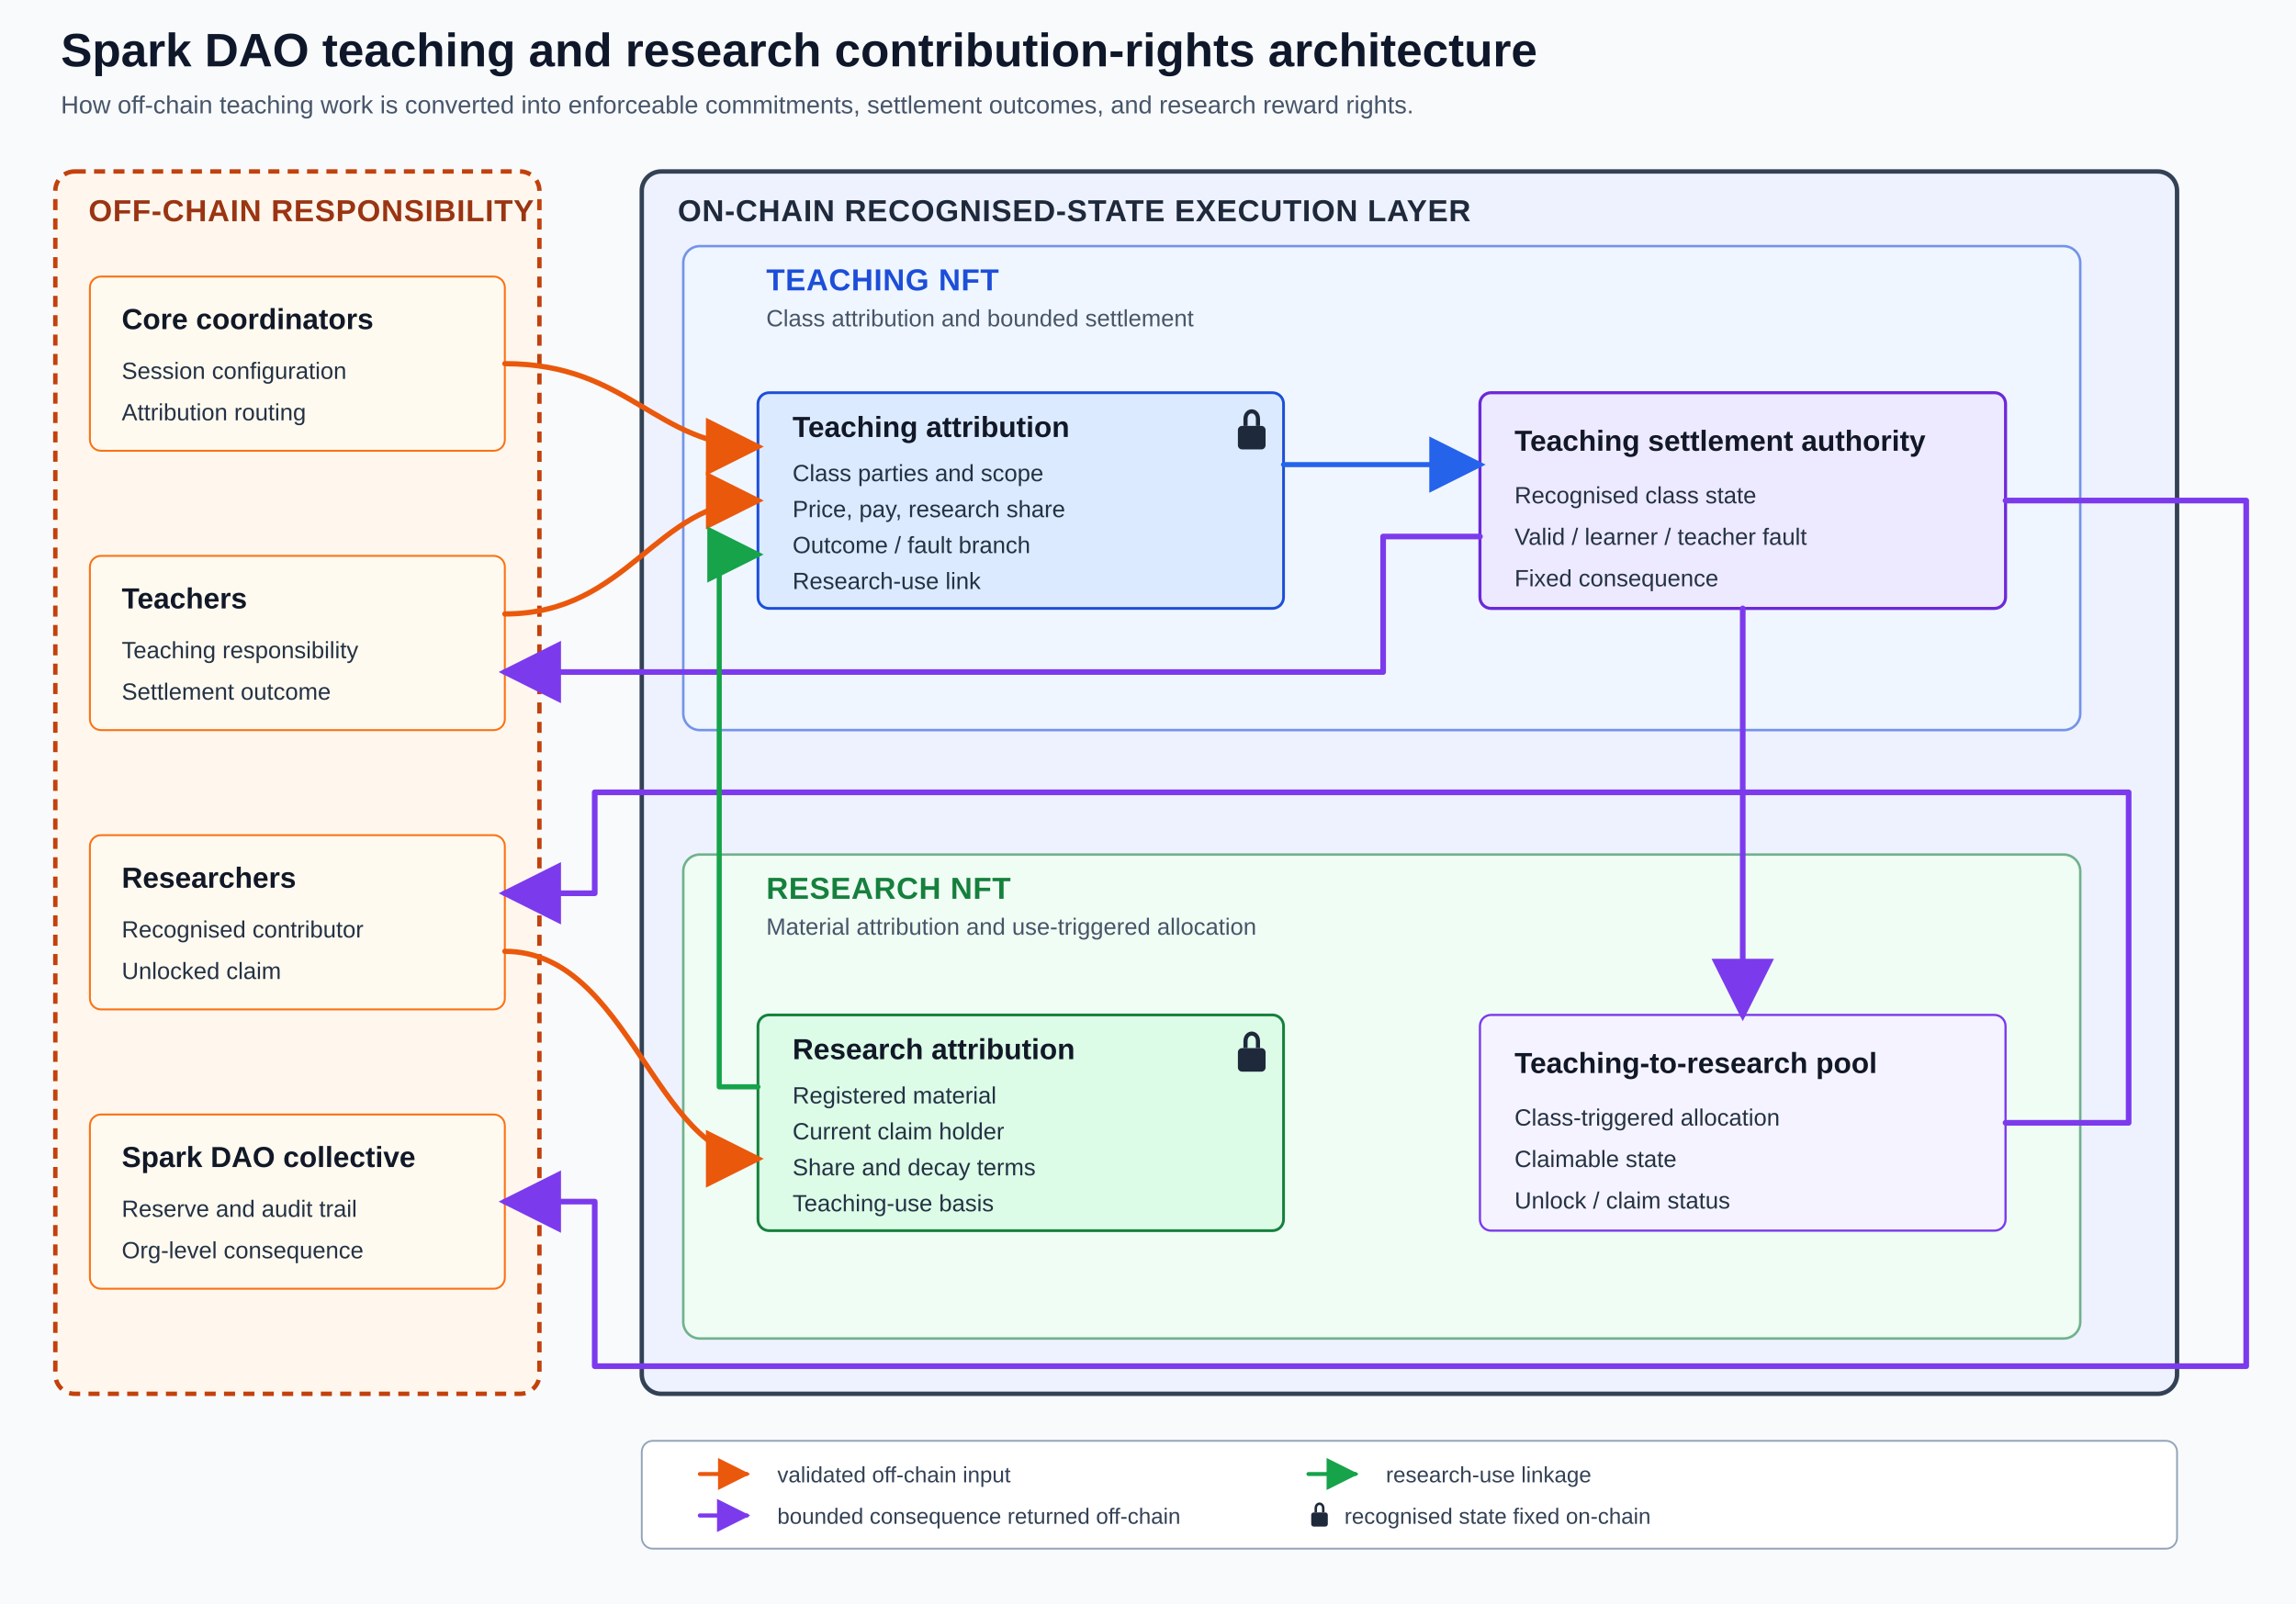
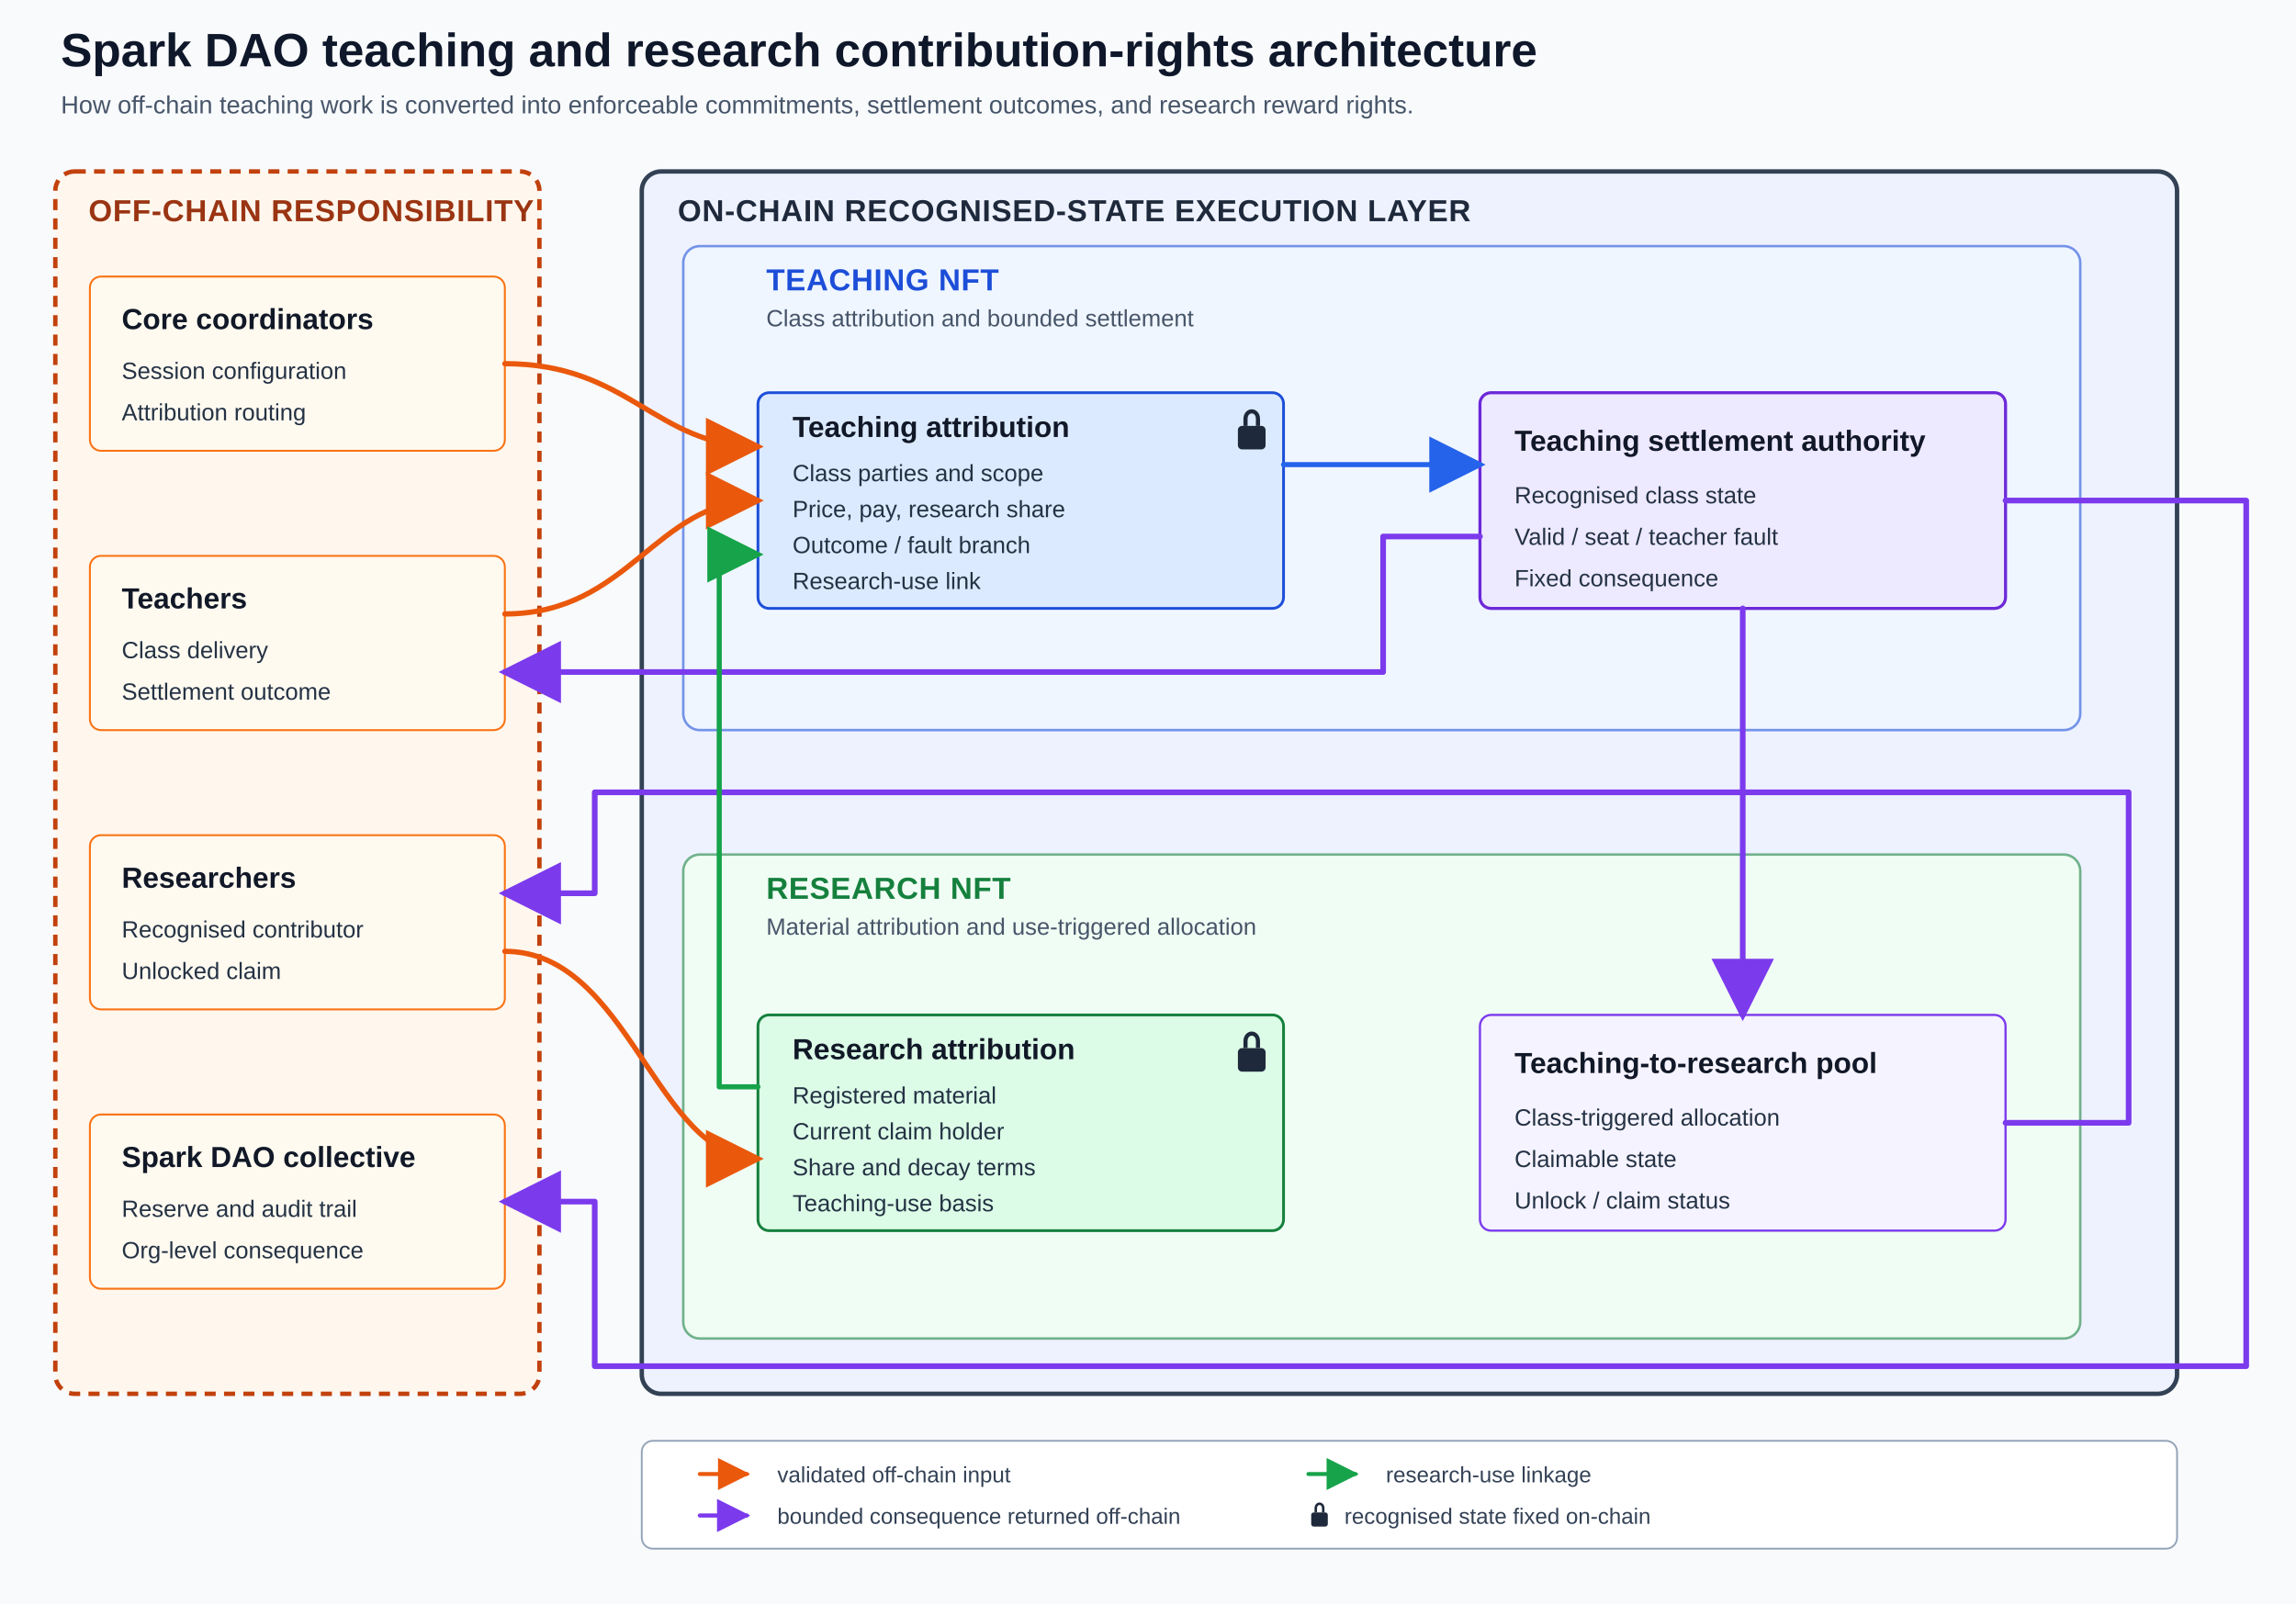
<svg xmlns="http://www.w3.org/2000/svg" width="1660" height="1160" viewBox="0 0 1660 1160">
  <defs>
    <style>
      .bg { fill: #f8fafc; }
      .title { font: 700 34px Arial, Helvetica, sans-serif; fill: #0f172a; }
      .subtitle { font: 400 18px Arial, Helvetica, sans-serif; fill: #475569; }
      .zoneTitle { font: 700 22px Arial, Helvetica, sans-serif; letter-spacing: .5px; }
      .moduleTitle { font: 700 22px Arial, Helvetica, sans-serif; letter-spacing: .4px; }
      .moduleSub { font: 400 17px Arial, Helvetica, sans-serif; fill: #475569; }
      .boxTitle { font: 700 21px Arial, Helvetica, sans-serif; fill: #111827; }
      .boxTitleSmall { font: 700 18px Arial, Helvetica, sans-serif; fill: #111827; }
      .body { font: 400 17px Arial, Helvetica, sans-serif; fill: #243244; }
      .small { font: 400 15px Arial, Helvetica, sans-serif; fill: #475569; }
      .micro { font: 400 13px Arial, Helvetica, sans-serif; fill: #64748b; }
      .tag { font: 700 14px Arial, Helvetica, sans-serif; fill: #1f2937; }
      .offZone { fill: #fff7ed; stroke: #c2410c; stroke-width: 3.2; stroke-dasharray: 8 6; }
      .chainZone { fill: #eef2ff; stroke: #334155; stroke-width: 3.2; }
      .teachModule { fill: #eff6ff; stroke: #1d4ed8; stroke-width: 1.8; stroke-opacity: .58; }
      .researchModule { fill: #f0fdf4; stroke: #15803d; stroke-width: 1.8; stroke-opacity: .58; }
      .cardOff { fill: #fffaf0; stroke: #f97316; stroke-width: 1.4; rx: 8; }
      .cardTeach { fill: #ffffff; stroke: #2563eb; stroke-width: 1.5; rx: 8; }
      .cardResearch { fill: #ffffff; stroke: #16a34a; stroke-width: 1.5; rx: 8; }
      .coreTeach { fill: #dbeafe; stroke: #1d4ed8; stroke-width: 2.0; rx: 8; }
      .coreResearch { fill: #dcfce7; stroke: #15803d; stroke-width: 2.0; rx: 8; }
      .frozen { fill: #fffbeb; stroke: #d97706; stroke-width: 1.5; rx: 8; }
      .gate { fill: #eef2ff; stroke: #3730a3; stroke-width: 1.7; rx: 8; }
      .settlement { fill: #ede9fe; stroke: #6d28d9; stroke-width: 2.2; rx: 8; }
      .settlementTitle { font: 700 21px Arial, Helvetica, sans-serif; fill: #111827; }
      .settlementBody { font: 400 17px Arial, Helvetica, sans-serif; fill: #243244; }
      .claim { fill: #f5f3ff; stroke: #7c3aed; stroke-width: 1.6; rx: 8; }
      .arrowDark { fill: none; stroke: #334155; stroke-width: 3.1; stroke-linecap: round; stroke-linejoin: round; marker-end: url(#arrowDark); }
      .arrowBlue { fill: none; stroke: #2563eb; stroke-width: 3.7; stroke-linecap: round; stroke-linejoin: round; marker-end: url(#arrowBlue); }
      .arrowGreen { fill: none; stroke: #16a34a; stroke-width: 3.7; stroke-linecap: round; stroke-linejoin: round; marker-end: url(#arrowGreen); }
      .arrowPurple { fill: none; stroke: #7c3aed; stroke-width: 4.1; stroke-linecap: round; stroke-linejoin: round; marker-end: url(#arrowPurple); }
      .arrowOrange { fill: none; stroke: #ea580c; stroke-width: 3.8; stroke-linecap: round; stroke-linejoin: round; marker-end: url(#arrowOrange); }
      .legendText { font: 400 16px Arial, Helvetica, sans-serif; fill: #334155; }
      .lock { fill: #1e293b; }
    </style>
    <marker id="arrowDark" viewBox="0 0 10 10" refX="9" refY="5" markerWidth="10" markerHeight="10" orient="auto-start-reverse">
      <path d="M 0 0 L 10 5 L 0 10 z" fill="#334155" />
    </marker>
    <marker id="arrowBlue" viewBox="0 0 10 10" refX="9" refY="5" markerWidth="11" markerHeight="11" orient="auto-start-reverse">
      <path d="M 0 0 L 10 5 L 0 10 z" fill="#2563eb" />
    </marker>
    <marker id="arrowGreen" viewBox="0 0 10 10" refX="9" refY="5" markerWidth="11" markerHeight="11" orient="auto-start-reverse">
      <path d="M 0 0 L 10 5 L 0 10 z" fill="#16a34a" />
    </marker>
    <marker id="arrowPurple" viewBox="0 0 10 10" refX="9" refY="5" markerWidth="11" markerHeight="11" orient="auto-start-reverse">
      <path d="M 0 0 L 10 5 L 0 10 z" fill="#7c3aed" />
    </marker>
    <marker id="arrowOrange" viewBox="0 0 10 10" refX="9" refY="5" markerWidth="11" markerHeight="11" orient="auto-start-reverse">
      <path d="M 0 0 L 10 5 L 0 10 z" fill="#ea580c" />
    </marker>
    <marker id="arrowGreenLegend" viewBox="0 0 10 10" refX="9" refY="5" markerWidth="8" markerHeight="8" orient="auto-start-reverse">
      <path d="M 0 0 L 10 5 L 0 10 z" fill="#16a34a" />
    </marker>
    <marker id="arrowPurpleLegend" viewBox="0 0 10 10" refX="9" refY="5" markerWidth="8" markerHeight="8" orient="auto-start-reverse">
      <path d="M 0 0 L 10 5 L 0 10 z" fill="#7c3aed" />
    </marker>
    <marker id="arrowOrangeLegend" viewBox="0 0 10 10" refX="9" refY="5" markerWidth="8" markerHeight="8" orient="auto-start-reverse">
      <path d="M 0 0 L 10 5 L 0 10 z" fill="#ea580c" />
    </marker>
  </defs>
  <rect class="bg" x="0" y="0" width="1660" height="1160" />
  <text class="title" x="44" y="48">Spark DAO teaching and research contribution-rights architecture</text>
  <text class="subtitle" x="44" y="82">How off-chain teaching work is converted into enforceable commitments, settlement outcomes, and research reward rights.</text>
  <g transform="translate(0 32)">
    <rect class="offZone" x="40" y="92" width="350" height="884" rx="14" />
    <text class="zoneTitle" x="64" y="128" fill="#9a3412">OFF-CHAIN RESPONSIBILITY</text>
    <rect class="chainZone" x="464" y="92" width="1110" height="884" rx="14" />
    <text class="zoneTitle" x="490" y="128" fill="#1e293b">ON-CHAIN RECOGNISED-STATE EXECUTION LAYER</text>
    <rect class="teachModule" x="494" y="146" width="1010" height="350" rx="12" />
    <text class="moduleTitle" x="554" y="178" fill="#1d4ed8">TEACHING NFT</text>
    <text class="moduleSub" x="554" y="204">Class attribution and bounded settlement</text>
    <rect class="researchModule" x="494" y="586" width="1010" height="350" rx="12" />
    <text class="moduleTitle" x="554" y="618" fill="#15803d">RESEARCH NFT</text>
    <text class="moduleSub" x="554" y="644">Material attribution and use-triggered allocation</text>
    <rect class="cardOff" x="65" y="168" width="300" height="126" />
    <text class="boxTitle" x="88" y="206">Core coordinators</text>
    <text class="body" x="88" y="242">Session configuration</text>
    <text class="body" x="88" y="272">Attribution routing</text>
    <rect class="cardOff" x="65" y="370" width="300" height="126" />
    <text class="boxTitle" x="88" y="408">Teachers</text>
-     <text class="body" x="88" y="444">Teaching responsibility</text>
+     <text class="body" x="88" y="444">Class delivery</text>
    <text class="body" x="88" y="474">Settlement outcome</text>
    <rect class="cardOff" x="65" y="572" width="300" height="126" />
    <text class="boxTitle" x="88" y="610">Researchers</text>
    <text class="body" x="88" y="646">Recognised contributor</text>
    <text class="body" x="88" y="676">Unlocked claim</text>
    <rect class="cardOff" x="65" y="774" width="300" height="126" />
    <text class="boxTitle" x="88" y="812">Spark DAO collective</text>
    <text class="body" x="88" y="848">Reserve and audit trail</text>
    <text class="body" x="88" y="878">Org-level consequence</text>
    <rect class="coreTeach" x="548" y="252" width="380" height="156" />
    <text class="boxTitle" x="573" y="284">Teaching attribution</text>
    <text class="body" x="573" y="316">Class parties and scope</text>
    <text class="body" x="573" y="342">Price, pay, research share</text>
    <text class="body" x="573" y="368">Outcome / fault branch</text>
    <text class="body" x="573" y="394">Research-use link</text>
    <rect class="settlement" x="1070" y="252" width="380" height="156" />
    <text class="settlementTitle" x="1095" y="294">Teaching settlement authority</text>
    <text class="settlementBody" x="1095" y="332">Recognised class state</text>
-     <text class="settlementBody" x="1095" y="362">Valid / learner / teacher fault</text>
+     <text class="settlementBody" x="1095" y="362">Valid / seat / teacher fault</text>
    <text class="settlementBody" x="1095" y="392">Fixed consequence</text>
    <rect class="coreResearch" x="548" y="702" width="380" height="156" />
    <text class="boxTitle" x="573" y="734">Research attribution</text>
    <text class="body" x="573" y="766">Registered material</text>
    <text class="body" x="573" y="792">Current claim holder</text>
    <text class="body" x="573" y="818">Share and decay terms</text>
    <text class="body" x="573" y="844">Teaching-use basis</text>
    <rect class="claim" x="1070" y="702" width="380" height="156" />
    <text class="boxTitle" x="1095" y="744">Teaching-to-research pool</text>
    <text class="body" x="1095" y="782">Class-triggered allocation</text>
    <text class="body" x="1095" y="812">Claimable state</text>
    <text class="body" x="1095" y="842">Unlock / claim status</text>
    <path class="arrowBlue" d="M928 304 L1070 304" />
    <path class="arrowOrange" d="M365 231 C455 231,474 291,548 291" />
    <path class="arrowOrange" d="M365 412 C455 412,474 330,548 330" />
    <path class="arrowOrange" d="M365 656 C455 656,474 806,548 806" />
    <path class="arrowPurple" d="M1260 408 C1260 520,1260 590,1260 702" />
    <path class="arrowPurple" d="M1070 356 L1000 356 L1000 454 L365 454" />
    <path class="arrowPurple" d="M1450 330 L1624 330 L1624 956 L430 956 L430 837 L365 837" />
    <path class="arrowPurple" d="M1450 780 L1539 780 L1539 541 L430 541 L430 614 L365 614" />
    <path class="arrowGreen" d="M548 754 L520 754 L520 369 L548 369" />
    <g transform="translate(895 263)">
      <rect class="lock" x="0" y="13" width="20" height="17" rx="3" />
      <path class="lock" d="M4 13 V8 C4 3.6 7 1 10 1 C13 1 16 3.6 16 8 V13 H13 V8 C13 5.5 11.7 4 10 4 C8.3 4 7 5.5 7 8 V13 Z" />
    </g>
    <g transform="translate(895 713)">
      <rect class="lock" x="0" y="13" width="20" height="17" rx="3" />
      <path class="lock" d="M4 13 V8 C4 3.6 7 1 10 1 C13 1 16 3.6 16 8 V13 H13 V8 C13 5.5 11.7 4 10 4 C8.3 4 7 5.5 7 8 V13 Z" />
    </g>
    <rect x="464" y="1010" width="1110" height="78" rx="8" fill="#ffffff" stroke="#94a3b8" stroke-width="1.3" />
    <line x1="506" y1="1034" x2="540" y2="1034" stroke="#ea580c" stroke-width="2.9" stroke-linecap="round" marker-end="url(#arrowOrangeLegend)" />
    <text class="legendText" x="562" y="1040">validated off-chain input</text>
    <line x1="946" y1="1034" x2="980" y2="1034" stroke="#16a34a" stroke-width="2.9" stroke-linecap="round" marker-end="url(#arrowGreenLegend)" />
    <text class="legendText" x="1002" y="1040">research-use linkage</text>
    <line x1="506" y1="1064" x2="540" y2="1064" stroke="#7c3aed" stroke-width="3.0" stroke-linecap="round" marker-end="url(#arrowPurpleLegend)" />
    <text class="legendText" x="562" y="1070">bounded consequence returned off-chain</text>
    <g transform="translate(948 1054) scale(.60)">
      <rect class="lock" x="0" y="13" width="20" height="17" rx="3" />
      <path class="lock" d="M4 13 V8 C4 3.6 7 1 10 1 C13 1 16 3.6 16 8 V13 H13 V8 C13 5.5 11.7 4 10 4 C8.3 4 7 5.5 7 8 V13 Z" />
    </g>
    <text class="legendText" x="972" y="1070">recognised state fixed on-chain</text>
  </g>
</svg>
